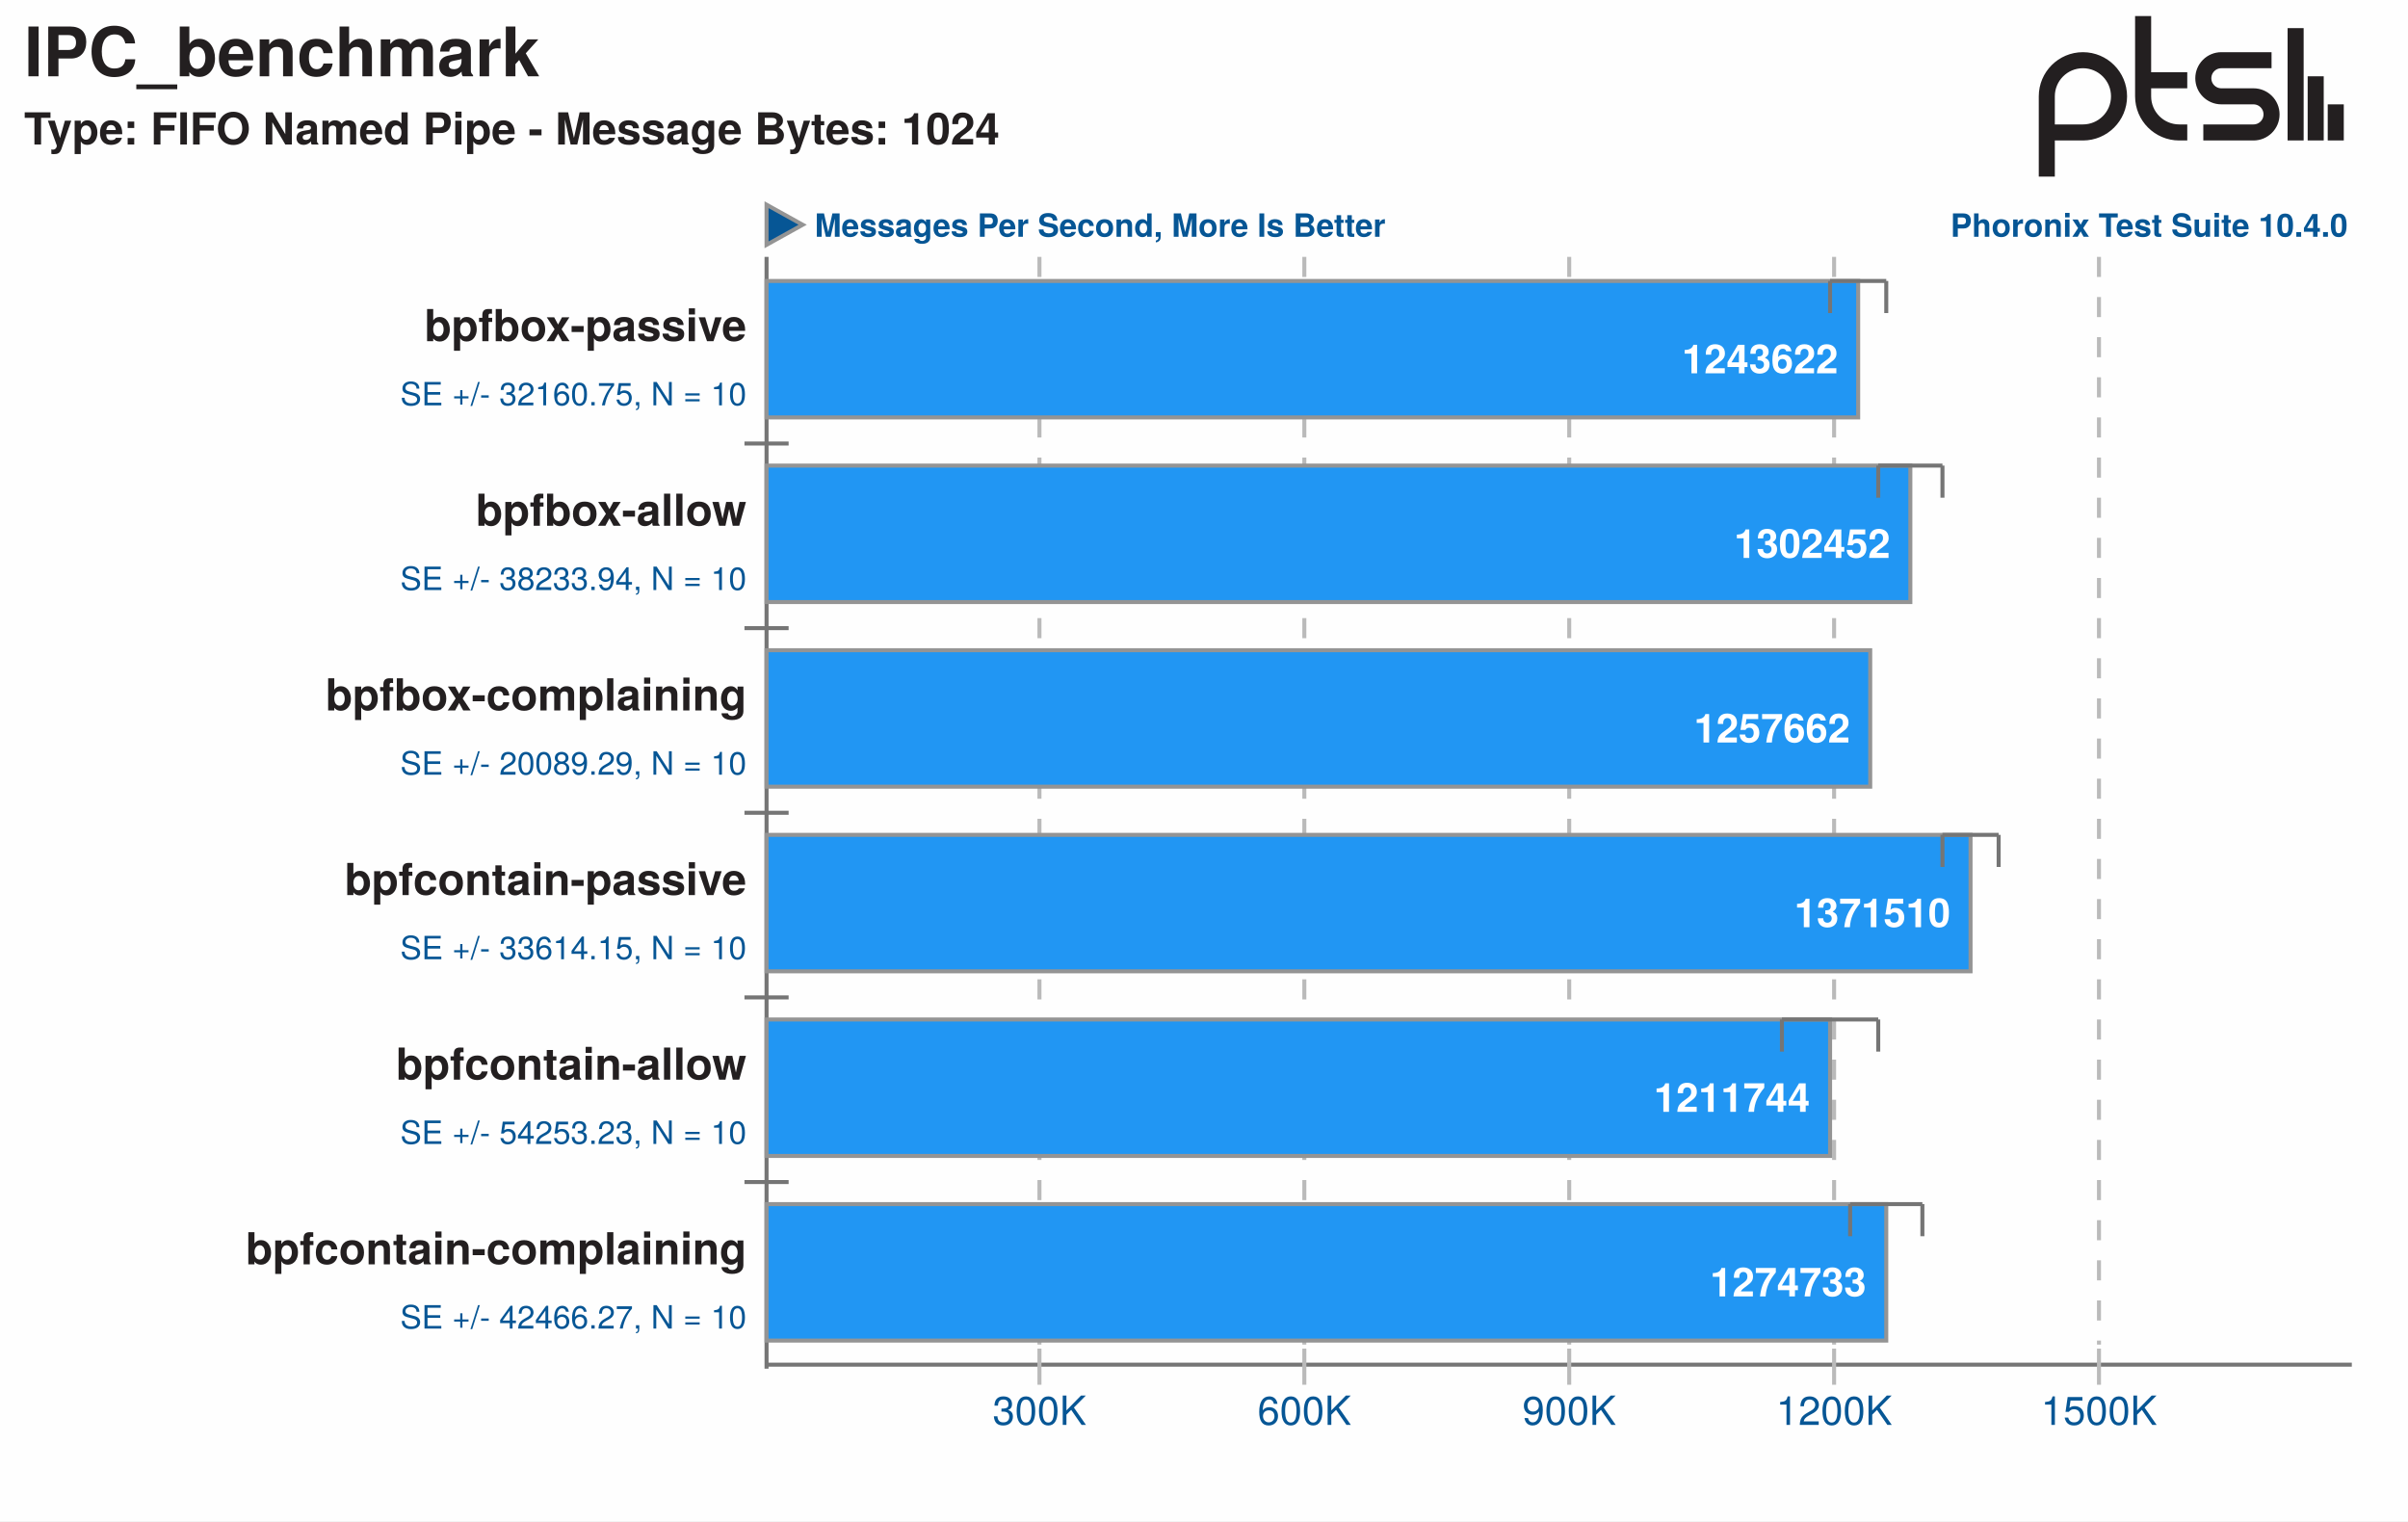
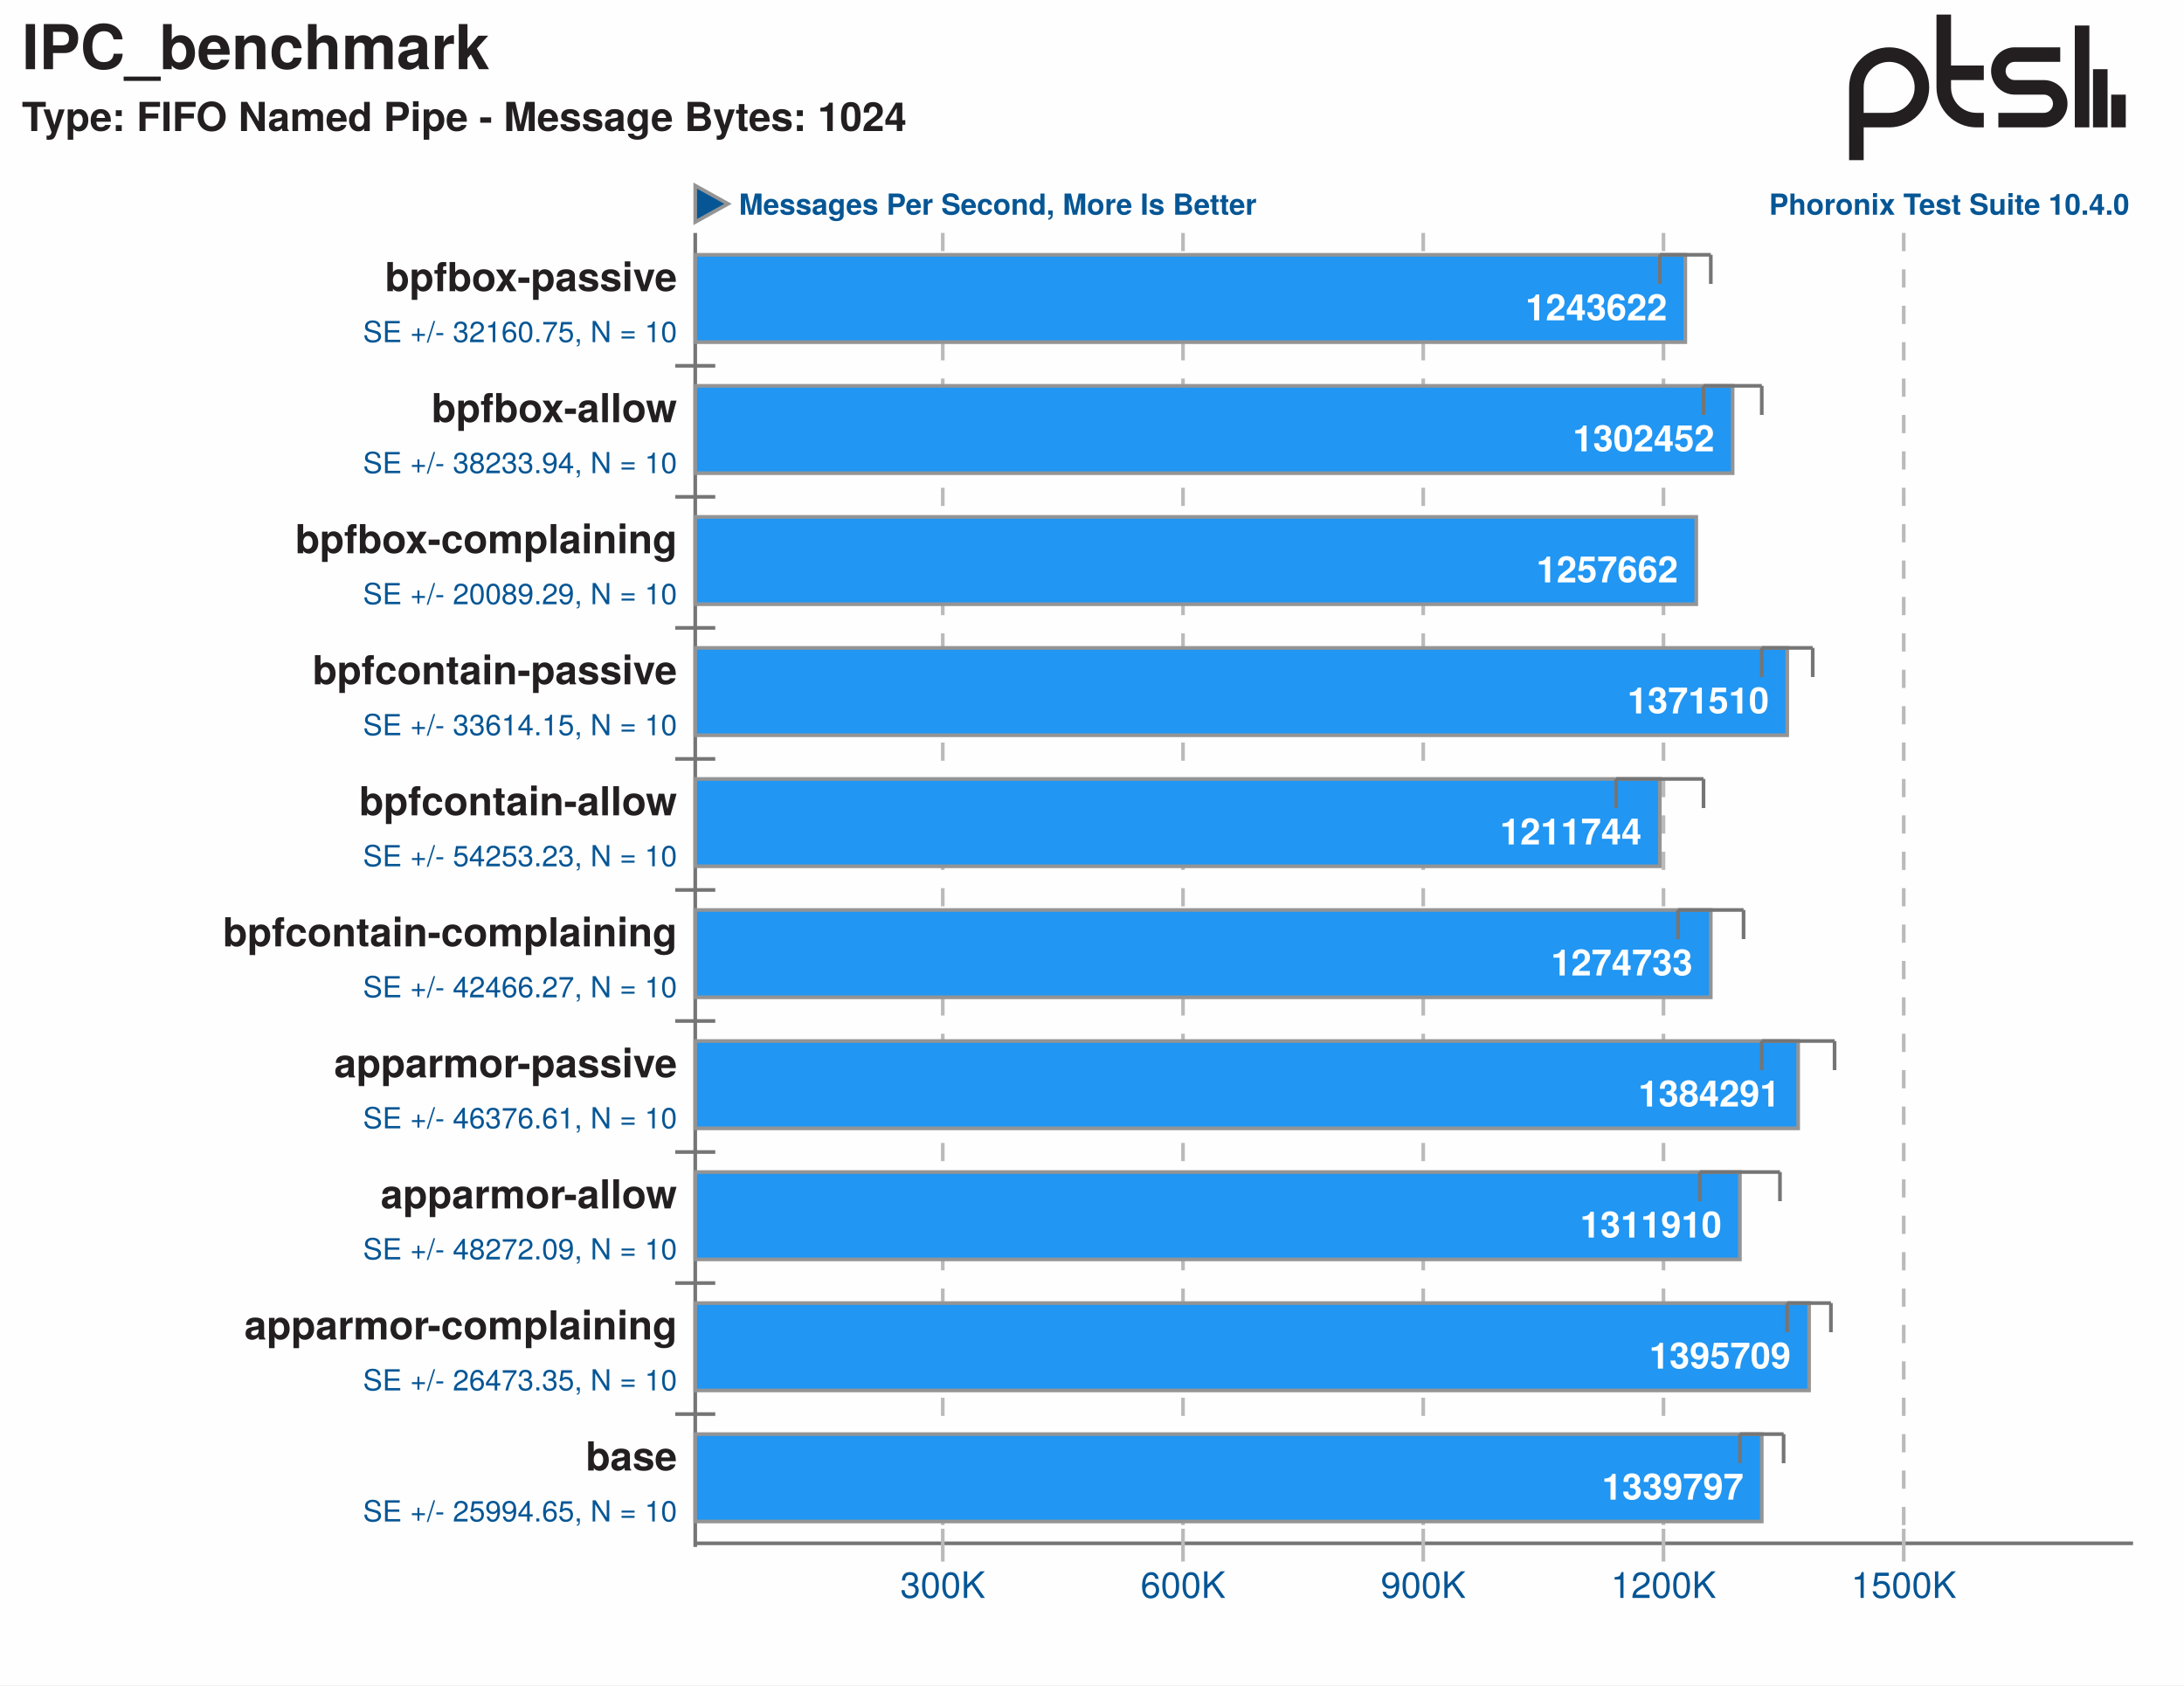
- <svg xmlns="http://www.w3.org/2000/svg" xmlns:xlink="http://www.w3.org/1999/xlink" version="1.1" font-family="sans-serif, droid-sans, helvetica, verdana, tahoma" viewbox="0 0 600 379" width="600" height="379" preserveAspectRatio="xMinYMin meet">
-   <rect x="0" y="0" width="600" height="379" fill="#FEFEFE" />
+ <svg xmlns="http://www.w3.org/2000/svg" xmlns:xlink="http://www.w3.org/1999/xlink" version="1.1" font-family="sans-serif, droid-sans, helvetica, verdana, tahoma" viewbox="0 0 600 463" width="600" height="463" preserveAspectRatio="xMinYMin meet">
+   <rect x="0" y="0" width="600" height="463" fill="#FEFEFE" />
  <g stroke="#757575" stroke-width="1">
-     <line x1="191" y1="64" x2="191" y2="341" />
-     <line x1="191" y1="340" x2="586" y2="340" />
+     <line x1="191" y1="64" x2="191" y2="425" />
+     <line x1="191" y1="424" x2="586" y2="424" />
  </g>
  <text x="585" y="59" font-size="8" fill="#065695" text-anchor="end" font-weight="bold">Phoronix Test Suite 10.4.0</text>
  <polygon points="200,56 191,61 191,51" fill="#065695" stroke="#949494" stroke-width="1" />
  <text x="203" y="59" font-size="8" font-weight="bold" fill="#065695" text-anchor="start">Messages Per Second, More Is Better</text>
  <a xlink:href="https://openbenchmarking.org/test/pts/ipc-benchmark" target="_blank">
    <text x="6" y="19" font-size="17" fill="#231f20" text-anchor="start" font-weight="bold">IPC_benchmark</text>
  </a>
  <text x="6" y="36" font-size="11" font-weight="bold" fill="#231f20" text-anchor="start">Type: FIFO Named Pipe - Message Bytes: 1024</text>
  <path d="m74 22v9m-5-16v16m-5-28v28m-23-2h12.5c2.485 0 4.5-2.015 4.5-4.5s-2.015-4.5-4.5-4.5h-8c-2.485 0-4.5-2.015-4.5-4.5s2.015-4.5 4.5-4.5h12.5m-21 5h-11m11 13h-2c-4.971 0-9-4.029-9-9v-20m-24 40v-20c0-4.971 4.029-9 9-9 4.971 0 9 4.029 9 9s-4.029 9-9 9h-9" stroke="#231f20" stroke-width="4" fill="none" transform="translate(508,4)" />
-   <line x1="191" y1="110" x2="191" y2="329" stroke="#757575" stroke-width="11" stroke-dasharray="1,45" />
+   <line x1="191" y1="100" x2="191" y2="393" stroke="#757575" stroke-width="11" stroke-dasharray="1,35" />
  <g font-size="11" fill="#231f20" font-weight="bold">
-     <text x="186" y="85" text-anchor="end">bpfbox-passive</text>
-     <text x="186" y="131" text-anchor="end">bpfbox-allow</text>
-     <text x="186" y="177" text-anchor="end">bpfbox-complaining</text>
-     <text x="186" y="223" text-anchor="end">bpfcontain-passive</text>
-     <text x="186" y="269" text-anchor="end">bpfcontain-allow</text>
-     <text x="186" y="315" text-anchor="end">bpfcontain-complaining</text>
+     <text x="186" y="80" text-anchor="end">bpfbox-passive</text>
+     <text x="186" y="116" text-anchor="end">bpfbox-allow</text>
+     <text x="186" y="152" text-anchor="end">bpfbox-complaining</text>
+     <text x="186" y="188" text-anchor="end">bpfcontain-passive</text>
+     <text x="186" y="224" text-anchor="end">bpfcontain-allow</text>
+     <text x="186" y="260" text-anchor="end">bpfcontain-complaining</text>
+     <text x="186" y="296" text-anchor="end">apparmor-passive</text>
+     <text x="186" y="332" text-anchor="end">apparmor-allow</text>
+     <text x="186" y="368" text-anchor="end">apparmor-complaining</text>
+     <text x="186" y="404" text-anchor="end">base</text>
  </g>
  <g font-size="10" fill="#065695" text-anchor="middle">
-     <text x="259" y="355">300K</text>
-     <text x="325" y="355">600K</text>
-     <text x="391" y="355">900K</text>
-     <text x="457" y="355">1200K</text>
-     <text x="523" y="355">1500K</text>
+     <text x="259" y="439">300K</text>
+     <text x="325" y="439">600K</text>
+     <text x="391" y="439">900K</text>
+     <text x="457" y="439">1200K</text>
+     <text x="523" y="439">1500K</text>
  </g>
  <g stroke="#BABABA" stroke-width="1">
-     <line x1="259" y1="64" x2="259" y2="335" stroke-dasharray="5,5" />
-     <line x1="259" y1="336" x2="259" y2="345" />
-     <line x1="325" y1="64" x2="325" y2="335" stroke-dasharray="5,5" />
-     <line x1="325" y1="336" x2="325" y2="345" />
-     <line x1="391" y1="64" x2="391" y2="335" stroke-dasharray="5,5" />
-     <line x1="391" y1="336" x2="391" y2="345" />
-     <line x1="457" y1="64" x2="457" y2="335" stroke-dasharray="5,5" />
-     <line x1="457" y1="336" x2="457" y2="345" />
-     <line x1="523" y1="64" x2="523" y2="335" stroke-dasharray="5,5" />
-     <line x1="523" y1="336" x2="523" y2="345" />
+     <line x1="259" y1="64" x2="259" y2="419" stroke-dasharray="5,5" />
+     <line x1="259" y1="420" x2="259" y2="429" />
+     <line x1="325" y1="64" x2="325" y2="419" stroke-dasharray="5,5" />
+     <line x1="325" y1="420" x2="325" y2="429" />
+     <line x1="391" y1="64" x2="391" y2="419" stroke-dasharray="5,5" />
+     <line x1="391" y1="420" x2="391" y2="429" />
+     <line x1="457" y1="64" x2="457" y2="419" stroke-dasharray="5,5" />
+     <line x1="457" y1="420" x2="457" y2="429" />
+     <line x1="523" y1="64" x2="523" y2="419" stroke-dasharray="5,5" />
+     <line x1="523" y1="420" x2="523" y2="429" />
  </g>
  <g stroke="#949494" stroke-width="1">
-     <rect x="191" y="70" height="34" width="272" fill="#2196f3" />
-     <rect x="191" y="116" height="34" width="285" fill="#2196f3" />
-     <rect x="191" y="162" height="34" width="275" fill="#2196f3" />
-     <rect x="191" y="208" height="34" width="300" fill="#2196f3" />
-     <rect x="191" y="254" height="34" width="265" fill="#2196f3" />
-     <rect x="191" y="300" height="34" width="279" fill="#2196f3" />
+     <rect x="191" y="70" height="24" width="272" fill="#2196f3" />
+     <rect x="191" y="106" height="24" width="285" fill="#2196f3" />
+     <rect x="191" y="142" height="24" width="275" fill="#2196f3" />
+     <rect x="191" y="178" height="24" width="300" fill="#2196f3" />
+     <rect x="191" y="214" height="24" width="265" fill="#2196f3" />
+     <rect x="191" y="250" height="24" width="279" fill="#2196f3" />
+     <rect x="191" y="286" height="24" width="303" fill="#2196f3" />
+     <rect x="191" y="322" height="24" width="287" fill="#2196f3" />
+     <rect x="191" y="358" height="24" width="306" fill="#2196f3" />
+     <rect x="191" y="394" height="24" width="293" fill="#2196f3" />
  </g>
  <g font-size="8" fill="#065695" text-anchor="end">
-     <text y="101" x="186">SE +/- 32160.75, N = 10</text>
-     <text y="147" x="186">SE +/- 38233.94, N = 10</text>
-     <text y="193" x="186">SE +/- 20089.29, N = 10</text>
-     <text y="239" x="186">SE +/- 33614.15, N = 10</text>
-     <text y="285" x="186">SE +/- 54253.23, N = 10</text>
-     <text y="331" x="186">SE +/- 42466.27, N = 10</text>
+     <text y="94" x="186">SE +/- 32160.75, N = 10</text>
+     <text y="130" x="186">SE +/- 38233.94, N = 10</text>
+     <text y="166" x="186">SE +/- 20089.29, N = 10</text>
+     <text y="202" x="186">SE +/- 33614.15, N = 10</text>
+     <text y="238" x="186">SE +/- 54253.23, N = 10</text>
+     <text y="274" x="186">SE +/- 42466.27, N = 10</text>
+     <text y="310" x="186">SE +/- 46376.61, N = 10</text>
+     <text y="346" x="186">SE +/- 48272.09, N = 10</text>
+     <text y="382" x="186">SE +/- 26473.35, N = 10</text>
+     <text y="418" x="186">SE +/- 25994.65, N = 10</text>
  </g>
  <g font-size="10" fill="#FFFFFF" font-weight="bold" text-anchor="end">
-     <text x="458" y="93">1243622</text>
-     <text x="471" y="139">1302452</text>
-     <text x="461" y="185">1257662</text>
-     <text x="486" y="231">1371510</text>
-     <text x="451" y="277">1211744</text>
-     <text x="465" y="323">1274733</text>
+     <text x="458" y="88">1243622</text>
+     <text x="471" y="124">1302452</text>
+     <text x="461" y="160">1257662</text>
+     <text x="486" y="196">1371510</text>
+     <text x="451" y="232">1211744</text>
+     <text x="465" y="268">1274733</text>
+     <text x="489" y="304">1384291</text>
+     <text x="473" y="340">1311910</text>
+     <text x="492" y="376">1395709</text>
+     <text x="479" y="412">1339797</text>
  </g>
  <g stroke="#757575" stroke-width="1">
    <line x1="456" y1="70" x2="456" y2="78" />
    <line x1="470" y1="70" x2="470" y2="78" />
    <line x1="456" y1="70" x2="470" y2="70" />
  </g>
  <g stroke="#757575" stroke-width="1">
-     <line x1="468" y1="116" x2="468" y2="124" />
-     <line x1="484" y1="116" x2="484" y2="124" />
-     <line x1="468" y1="116" x2="484" y2="116" />
+     <line x1="468" y1="106" x2="468" y2="114" />
+     <line x1="484" y1="106" x2="484" y2="114" />
+     <line x1="468" y1="106" x2="484" y2="106" />
  </g>
  <g stroke="#757575" stroke-width="1">
-     <line x1="484" y1="208" x2="484" y2="216" />
-     <line x1="498" y1="208" x2="498" y2="216" />
-     <line x1="484" y1="208" x2="498" y2="208" />
+     <line x1="484" y1="178" x2="484" y2="186" />
+     <line x1="498" y1="178" x2="498" y2="186" />
+     <line x1="484" y1="178" x2="498" y2="178" />
  </g>
  <g stroke="#757575" stroke-width="1">
-     <line x1="444" y1="254" x2="444" y2="262" />
-     <line x1="468" y1="254" x2="468" y2="262" />
-     <line x1="444" y1="254" x2="468" y2="254" />
+     <line x1="444" y1="214" x2="444" y2="222" />
+     <line x1="468" y1="214" x2="468" y2="222" />
+     <line x1="444" y1="214" x2="468" y2="214" />
  </g>
  <g stroke="#757575" stroke-width="1">
-     <line x1="461" y1="300" x2="461" y2="308" />
-     <line x1="479" y1="300" x2="479" y2="308" />
-     <line x1="461" y1="300" x2="479" y2="300" />
+     <line x1="461" y1="250" x2="461" y2="258" />
+     <line x1="479" y1="250" x2="479" y2="258" />
+     <line x1="461" y1="250" x2="479" y2="250" />
+   </g>
+   <g stroke="#757575" stroke-width="1">
+     <line x1="484" y1="286" x2="484" y2="294" />
+     <line x1="504" y1="286" x2="504" y2="294" />
+     <line x1="484" y1="286" x2="504" y2="286" />
+   </g>
+   <g stroke="#757575" stroke-width="1">
+     <line x1="467" y1="322" x2="467" y2="330" />
+     <line x1="489" y1="322" x2="489" y2="330" />
+     <line x1="467" y1="322" x2="489" y2="322" />
+   </g>
+   <g stroke="#757575" stroke-width="1">
+     <line x1="491" y1="358" x2="491" y2="366" />
+     <line x1="503" y1="358" x2="503" y2="366" />
+     <line x1="491" y1="358" x2="503" y2="358" />
+   </g>
+   <g stroke="#757575" stroke-width="1">
+     <line x1="478" y1="394" x2="478" y2="402" />
+     <line x1="490" y1="394" x2="490" y2="402" />
+     <line x1="478" y1="394" x2="490" y2="394" />
  </g>
</svg>
